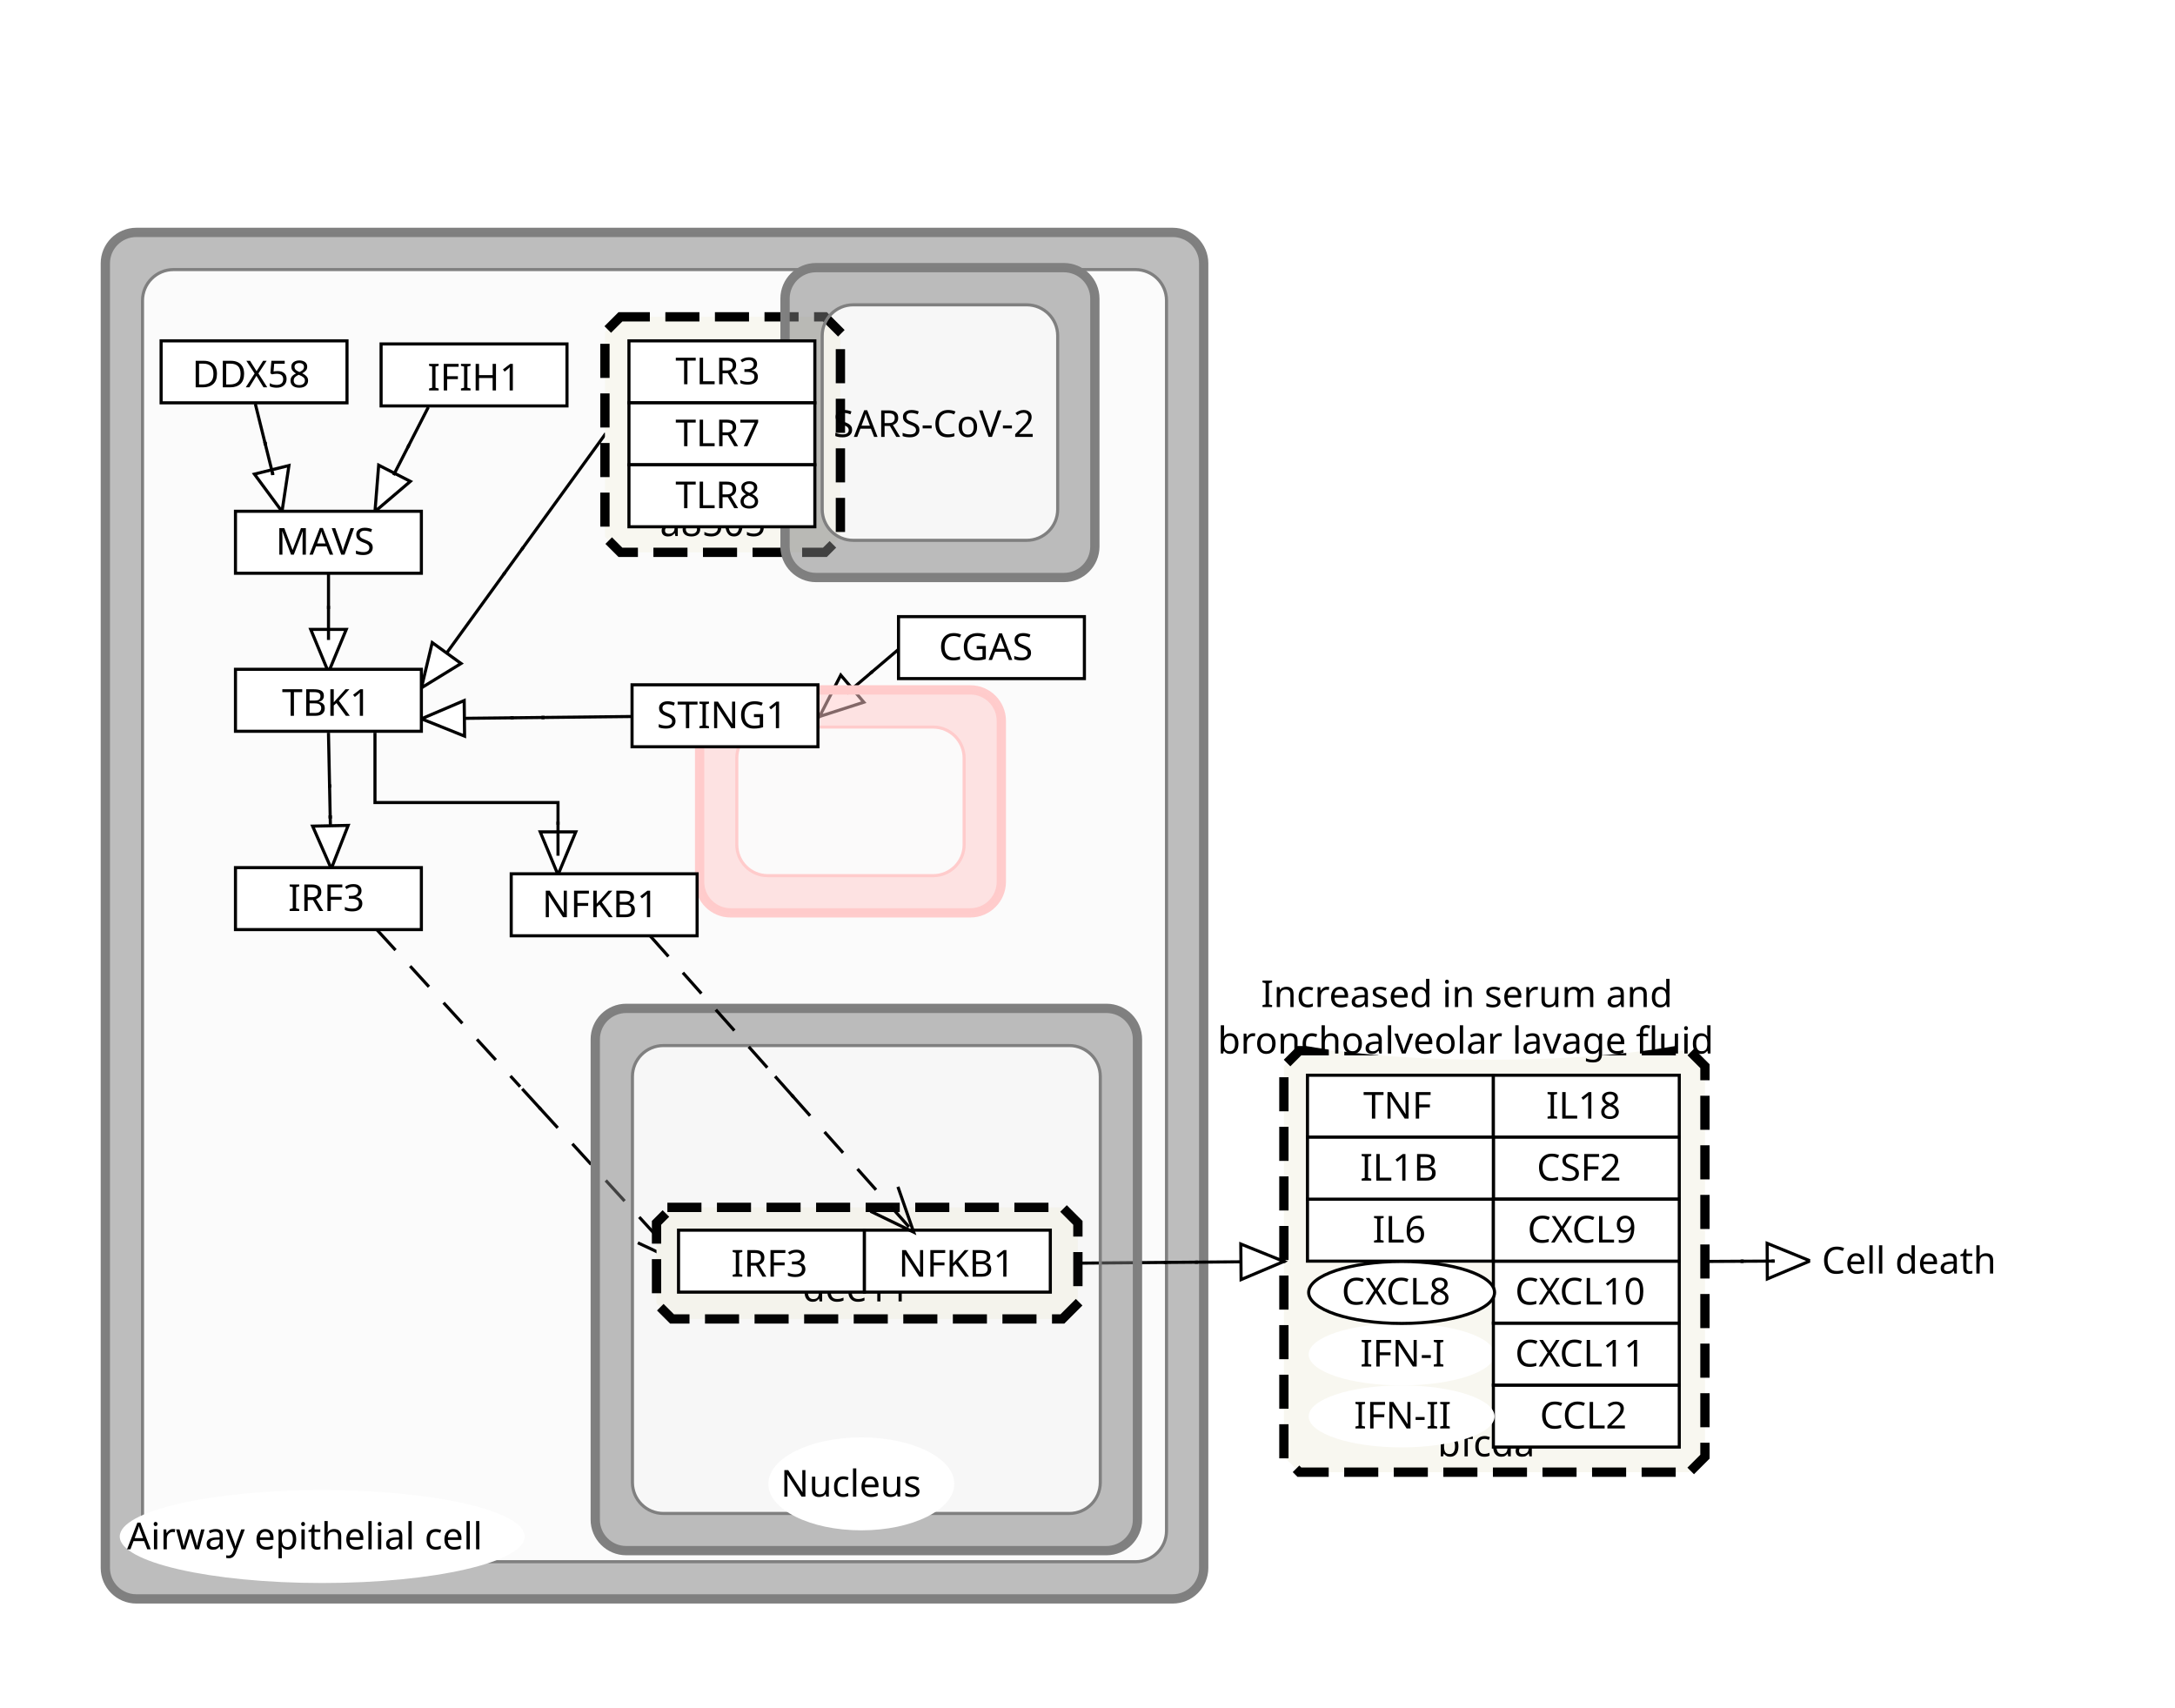
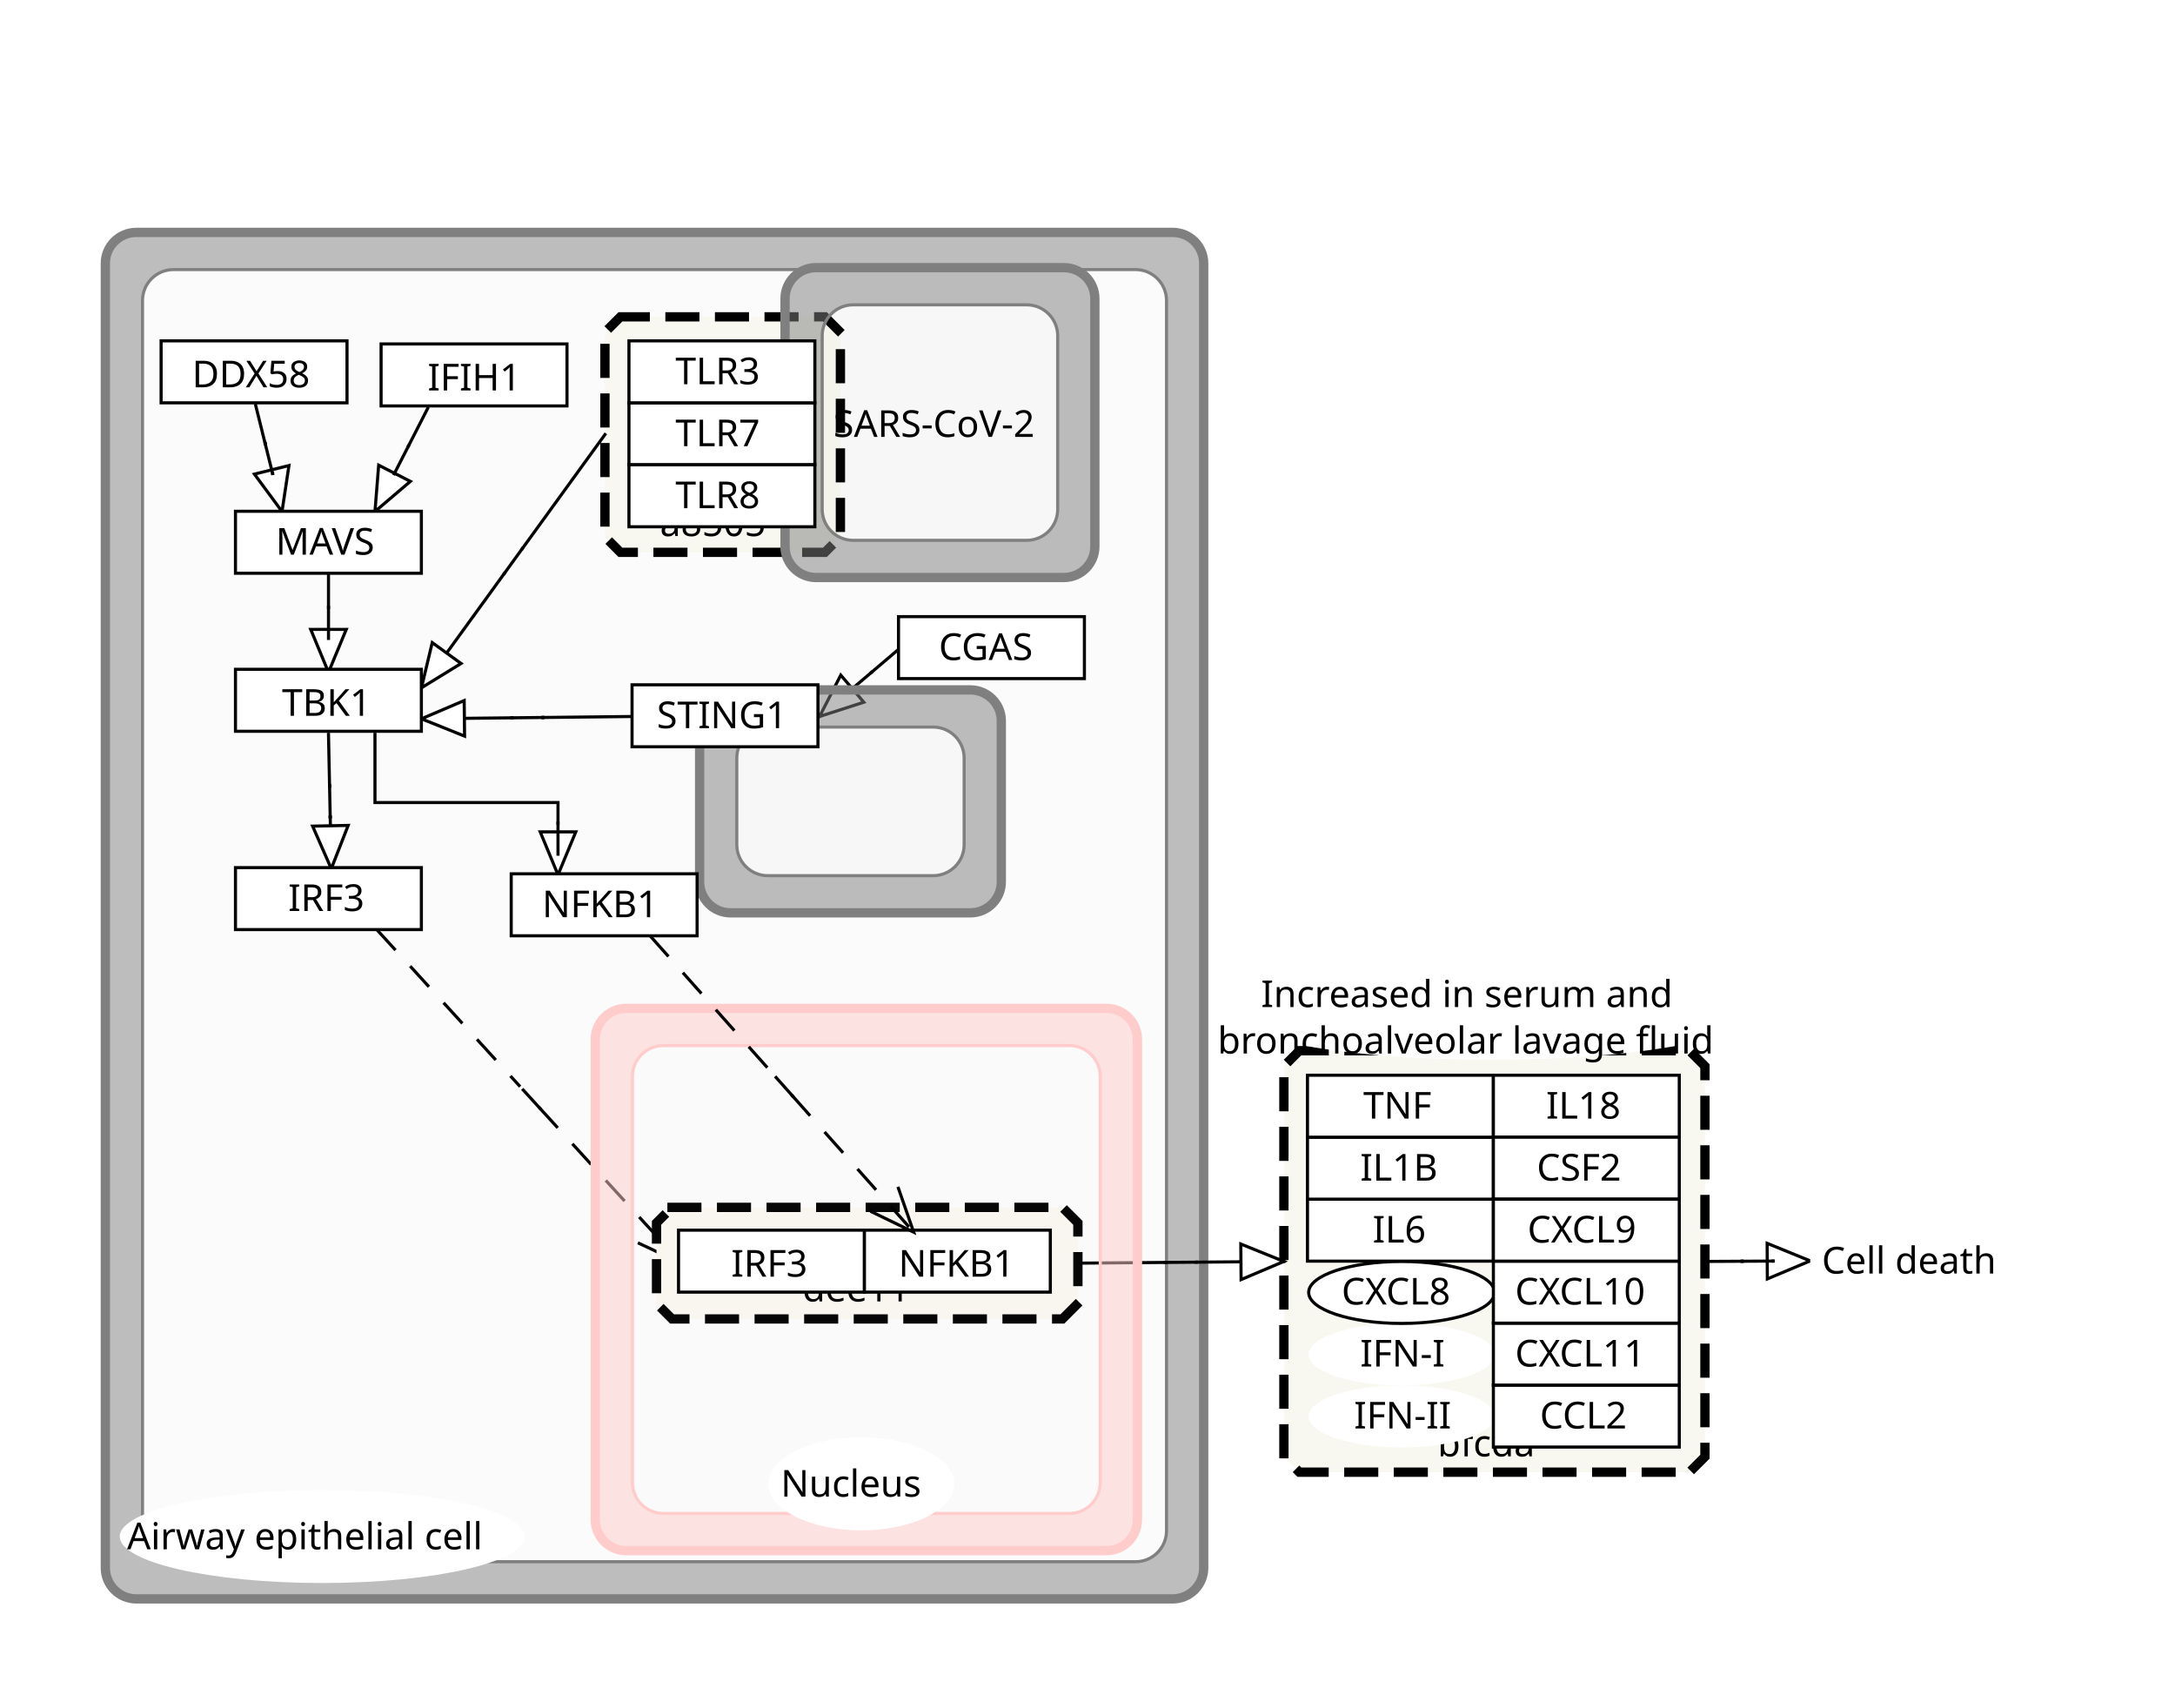
<svg xmlns="http://www.w3.org/2000/svg" fill-opacity="1" color-rendering="auto" color-interpolation="auto" text-rendering="auto" stroke="black" stroke-linecap="square" stroke-miterlimit="10" shape-rendering="auto" stroke-opacity="1" fill="black" stroke-dasharray="none" font-weight="normal" stroke-width="1" viewBox="0 0 702 551" font-family="'Dialog'" font-style="normal" stroke-linejoin="miter" font-size="12px" stroke-dashoffset="0" image-rendering="auto">
  <defs id="genericDefs" />
  <g />
  <defs id="genericDefs" />
  <g>
    <g fill="white" text-rendering="geometricPrecision" color-interpolation="linearRGB" color-rendering="optimizeQuality" stroke="white" image-rendering="optimizeQuality">
      <rect x="-1" width="704" height="553" y="-1" stroke="none" />
    </g>
    <g fill-opacity="0.031" fill="rgb(128,128,128)" text-rendering="geometricPrecision" color-rendering="optimizeQuality" image-rendering="optimizeQuality" stroke="rgb(128,128,128)" color-interpolation="linearRGB" stroke-opacity="0.031">
      <rect x="34" y="75" width="354.5" rx="10" ry="10" height="441" stroke="none" />
    </g>
    <g fill="gray" text-rendering="geometricPrecision" color-rendering="optimizeQuality" image-rendering="optimizeQuality" stroke="gray" color-interpolation="linearRGB" stroke-width="3">
      <rect x="34" y="75" fill="none" width="354.5" rx="10" ry="10" height="441" />
      <rect x="46" y="87" fill="none" width="330.5" rx="10" ry="10" height="417" stroke-width="1" />
    </g>
    <g fill-opacity="0.498" fill="rgb(128,128,128)" text-rendering="geometricPrecision" color-rendering="optimizeQuality" image-rendering="optimizeQuality" stroke="rgb(128,128,128)" color-interpolation="linearRGB" stroke-opacity="0.498">
      <path d="M366.5 87 C372.023 87 376.5 91.477 376.5 97 L376.5 494 C376.5 499.523 372.023 504 366.5 504 L56 504 C50.477 504 46 499.523 46 494 L46 97 C46 91.477 50.477 87 56 87 ZM44 75 C38.477 75 34 79.477 34 85 L34 506 C34 511.523 38.477 516 44 516 L378.5 516 C384.023 516 388.5 511.523 388.5 506 L388.5 85 C388.5 79.477 384.023 75 378.5 75 Z" stroke="none" />
    </g>
    <g fill="silver" text-rendering="geometricPrecision" color-rendering="optimizeQuality" image-rendering="optimizeQuality" font-family="sans-serif" stroke="silver" color-interpolation="linearRGB">
      <text x="34" xml:space="preserve" y="82" stroke="none"> </text>
-     </g>
-     <g text-rendering="geometricPrecision" stroke-dasharray="8,8" color-interpolation="linearRGB" color-rendering="optimizeQuality" image-rendering="optimizeQuality">
-       <path fill="none" d="M121.925 300.35 L167.541 350.308" />
-       <path fill="none" d="M174.284 357.692 L219.9 407.65" />
-       <path stroke-dasharray="none" fill="none" d="M206.317 401.287 L219.9 407.65 L214.794 393.546" />
-       <line y2="350.308" fill="none" x1="174.284" x2="167.541" y1="357.692" />
-       <path stroke-dasharray="none" fill="none" d="M106.025 185.075 L106.025 196.025" />
-       <path stroke-dasharray="none" fill="none" d="M106.025 206.025 L106.025 216.975" />
-       <path fill="white" stroke-dasharray="none" d="M106.025 216.975 L100.285 203.117 L111.765 203.117 Z" stroke="none" />
-       <path stroke-dasharray="none" fill="none" d="M106.025 216.975 L100.285 203.117 L111.765 203.117 Z" />
-       <line y2="196.025" fill="none" stroke-dasharray="none" x1="106.025" x2="106.025" y1="206.025" />
-       <path fill="rgb(248,247,240)" stroke-dasharray="none" d="M419.386 339.085 L545.287 339.085 L550.287 344.085 L550.287 470.105 L545.287 475.105 L419.386 475.105 L414.386 470.105 L414.386 344.085 Z" fill-rule="evenodd" stroke="none" />
-       <path fill="none" stroke-width="3" d="M419.386 339.085 L545.287 339.085 L550.287 344.085 L550.287 470.105 L545.287 475.105 L419.386 475.105 L414.386 470.105 L414.386 344.085 Z" fill-rule="evenodd" />
-       <text x="464" xml:space="preserve" stroke-dasharray="none" y="470" font-family="sans-serif" stroke="none">bfcda</text>
-       <path stroke-dasharray="none" fill="none" d="M550.287 407.095 L562.269 407.032" />
-       <path stroke-dasharray="none" fill="none" d="M572.269 406.98 L584.251 406.917" />
-       <path fill="white" stroke-dasharray="none" d="M584.251 406.917 L570.423 412.73 L570.363 401.25 Z" stroke="none" />
-       <path stroke-dasharray="none" fill="none" d="M584.251 406.917 L570.423 412.73 L570.363 401.25 Z" />
-       <path stroke-dasharray="none" fill="none" d="M562.269 407.032 L562.269 407.032" />
-       <path stroke-dasharray="none" fill="none" d="M572.269 406.98 L572.269 406.98" />
-       <line y2="407.032" fill="none" stroke-dasharray="none" x1="572.269" x2="562.269" y1="406.98" />
-       <path stroke-dasharray="none" fill="none" d="M195.25 140.25 L168.571 177.064" />
-       <path stroke-dasharray="none" fill="none" d="M162.703 185.161 L136.025 221.975" />
-       <path fill="white" stroke-dasharray="none" d="M136.025 221.975 L139.509 207.385 L148.805 214.122 Z" stroke="none" />
-       <path stroke-dasharray="none" fill="none" d="M136.025 221.975 L139.509 207.385 L148.805 214.122 Z" />
-       <line y2="177.064" fill="none" stroke-dasharray="none" x1="162.703" x2="168.571" y1="185.161" />
-       <path stroke-dasharray="none" fill="none" d="M106.025 236.975 L106.371 253.664" />
-       <path stroke-dasharray="none" fill="none" d="M106.579 263.661 L106.925 280.35" />
-       <path fill="white" stroke-dasharray="none" d="M106.925 280.35 L100.898 266.614 L112.376 266.376 Z" stroke="none" />
-       <path stroke-dasharray="none" fill="none" d="M106.925 280.35 L100.898 266.614 L112.376 266.376 Z" />
-       <path stroke-dasharray="none" fill="none" d="M106.371 253.664 L106.371 253.664" />
-       <path stroke-dasharray="none" fill="none" d="M106.579 263.661 L106.579 263.661" />
-       <line y2="253.664" fill="none" stroke-dasharray="none" x1="106.579" x2="106.371" y1="263.661" />
-       <path stroke-dasharray="none" fill="none" d="M347.9 407.65 L376.143 407.414" />
-       <path stroke-dasharray="none" fill="none" d="M386.143 407.331 L414.386 407.095" />
-       <path fill="white" stroke-dasharray="none" d="M414.386 407.095 L400.576 412.951 L400.48 401.471 Z" stroke="none" />
-       <path stroke-dasharray="none" fill="none" d="M414.386 407.095 L400.576 412.951 L400.48 401.471 Z" />
-       <line y2="407.414" fill="none" stroke-dasharray="none" x1="386.143" x2="376.143" y1="407.331" />
-       <path stroke-dasharray="none" fill="none" d="M138.025 131.825 L131.801 143.998" />
-       <path stroke-dasharray="none" fill="none" d="M127.249 152.902 L121.025 165.075" />
-       <path fill="white" stroke-dasharray="none" d="M121.025 165.075 L122.223 150.123 L132.445 155.349 Z" stroke="none" />
-       <path stroke-dasharray="none" fill="none" d="M121.025 165.075 L122.223 150.123 L132.445 155.349 Z" />
-       <line y2="143.998" fill="none" stroke-dasharray="none" x1="127.249" x2="131.801" y1="152.902" />
-       <path stroke-dasharray="none" fill="none" d="M290.4 209.225 L281.272 216.986" />
-       <path stroke-dasharray="none" fill="none" d="M273.653 223.464 L264.525 231.225" />
-       <path fill="white" stroke-dasharray="none" d="M264.525 231.225 L271.365 217.875 L278.801 226.621 Z" stroke="none" />
-       <path stroke-dasharray="none" fill="none" d="M264.525 231.225 L271.365 217.875 L278.801 226.621 Z" />
-       <line y2="216.986" fill="none" stroke-dasharray="none" x1="273.653" x2="281.272" y1="223.464" />
-       <path stroke-dasharray="none" fill="none" d="M121.025 236.975 L121.025 259 L180.1 259 L180.1 265.663" />
-       <path stroke-dasharray="none" fill="none" d="M180.1 275.663 L180.1 282.325" />
-       <path fill="white" stroke-dasharray="none" d="M180.1 282.325 L174.36 268.467 L185.84 268.467 Z" stroke="none" />
-       <path stroke-dasharray="none" fill="none" d="M180.1 282.325 L174.36 268.467 L185.84 268.467 Z" />
-       <line y2="265.663" fill="none" stroke-dasharray="none" x1="180.1" x2="180.1" y1="275.663" />
-       <path fill="rgb(248,247,240)" stroke-dasharray="none" d="M200.25 102.25 L266.25 102.25 L271.25 107.25 L271.25 173.25 L266.25 178.25 L200.25 178.25 L195.25 173.25 L195.25 107.25 Z" fill-rule="evenodd" stroke="none" />
-       <path fill="none" stroke-width="3" d="M200.25 102.25 L266.25 102.25 L271.25 107.25 L271.25 173.25 L266.25 178.25 L200.25 178.25 L195.25 173.25 L195.25 107.25 Z" fill-rule="evenodd" />
-       <text x="213" xml:space="preserve" stroke-dasharray="none" y="173" font-family="sans-serif" stroke="none">a8505</text>
-       <path fill="rgb(248,247,240)" stroke-dasharray="none" d="M216.9 389.65 L342.9 389.65 L347.9 394.65 L347.9 420.65 L342.9 425.65 L216.9 425.65 L211.9 420.65 L211.9 394.65 Z" fill-rule="evenodd" stroke="none" />
-       <path fill="none" stroke-width="3" d="M216.9 389.65 L342.9 389.65 L347.9 394.65 L347.9 420.65 L342.9 425.65 L216.9 425.65 L211.9 420.65 L211.9 394.65 Z" fill-rule="evenodd" />
-       <text x="259" xml:space="preserve" stroke-dasharray="none" y="420" font-family="sans-serif" stroke="none">dee11</text>
-       <path stroke-dasharray="none" fill="none" d="M82.525 130.825 L85.571 143.097" />
-       <path stroke-dasharray="none" fill="none" d="M87.979 152.803 L91.025 165.075" />
-       <path fill="white" stroke-dasharray="none" d="M91.025 165.075 L82.116 153.007 L93.258 150.242 Z" stroke="none" />
-       <path stroke-dasharray="none" fill="none" d="M91.025 165.075 L82.116 153.007 L93.258 150.242 Z" />
-       <path stroke-dasharray="none" fill="none" d="M85.571 143.097 L85.571 143.097" />
-       <path stroke-dasharray="none" fill="none" d="M87.979 152.803 L87.979 152.803" />
-       <line y2="143.097" fill="none" stroke-dasharray="none" x1="87.979" x2="85.571" y1="152.803" />
-       <path stroke-dasharray="none" fill="none" d="M204.525 231.225 L175.275 231.545" />
-       <path stroke-dasharray="none" fill="none" d="M165.275 231.655 L136.025 231.975" />
-       <path fill="white" stroke-dasharray="none" d="M136.025 231.975 L149.82 226.083 L149.945 237.563 Z" stroke="none" />
-       <path stroke-dasharray="none" fill="none" d="M136.025 231.975 L149.82 226.083 L149.945 237.563 Z" />
-       <path stroke-dasharray="none" fill="none" d="M175.275 231.545 L175.275 231.545" />
-       <path stroke-dasharray="none" fill="none" d="M165.275 231.655 L165.275 231.655" />
-       <line y2="231.545" fill="none" stroke-dasharray="none" x1="165.275" x2="175.275" y1="231.655" />
-     </g>
-     <g fill-opacity="0.031" fill="rgb(128,128,128)" text-rendering="geometricPrecision" color-rendering="optimizeQuality" image-rendering="optimizeQuality" stroke="rgb(128,128,128)" color-interpolation="linearRGB" stroke-opacity="0.031">
-       <rect x="192.125" y="325.425" width="175" rx="10" ry="10" height="175" stroke="none" />
-     </g>
-     <g fill="gray" text-rendering="geometricPrecision" color-rendering="optimizeQuality" image-rendering="optimizeQuality" stroke="gray" color-interpolation="linearRGB" stroke-width="3">
-       <rect x="192.125" y="325.425" fill="none" width="175" rx="10" ry="10" height="175" />
-       <rect x="204.125" y="337.425" fill="none" width="151" rx="10" ry="10" height="151" stroke-width="1" />
-     </g>
-     <g fill-opacity="0.498" fill="rgb(128,128,128)" text-rendering="geometricPrecision" color-rendering="optimizeQuality" image-rendering="optimizeQuality" stroke="rgb(128,128,128)" color-interpolation="linearRGB" stroke-opacity="0.498">
-       <path d="M345.125 337.425 C350.648 337.425 355.125 341.902 355.125 347.425 L355.125 478.425 C355.125 483.948 350.648 488.425 345.125 488.425 L214.125 488.425 C208.602 488.425 204.125 483.948 204.125 478.425 L204.125 347.425 C204.125 341.902 208.602 337.425 214.125 337.425 ZM202.125 325.425 C196.602 325.425 192.125 329.902 192.125 335.425 L192.125 490.425 C192.125 495.948 196.602 500.425 202.125 500.425 L357.125 500.425 C362.648 500.425 367.125 495.948 367.125 490.425 L367.125 335.425 C367.125 329.902 362.648 325.425 357.125 325.425 Z" stroke="none" />
-     </g>
-     <g fill="silver" text-rendering="geometricPrecision" color-rendering="optimizeQuality" image-rendering="optimizeQuality" font-family="sans-serif" stroke="silver" color-interpolation="linearRGB">
-       <text x="192" xml:space="preserve" y="332" stroke="none"> </text>
-     </g>
-     <g fill-opacity="0.031" fill="rgb(255,204,204)" text-rendering="geometricPrecision" color-rendering="optimizeQuality" image-rendering="optimizeQuality" stroke="rgb(255,204,204)" color-interpolation="linearRGB" stroke-opacity="0.031">
-       <rect x="225.807" y="222.646" width="97.375" rx="10" ry="10" height="71.948" stroke="none" />
-       <rect x="225.807" y="222.646" fill-opacity="1" fill="none" width="97.375" rx="10" ry="10" height="71.948" stroke-width="3" stroke-opacity="1" />
-       <rect x="237.807" y="234.646" fill-opacity="1" fill="none" width="73.375" rx="10" ry="10" height="47.948" stroke-opacity="1" />
-       <path d="M301.182 234.646 C306.704 234.646 311.182 239.123 311.182 244.646 L311.182 272.594 C311.182 278.116 306.704 282.594 301.182 282.594 L247.807 282.594 C242.284 282.594 237.807 278.116 237.807 272.594 L237.807 244.646 C237.807 239.123 242.284 234.646 247.807 234.646 ZM235.807 222.646 C230.284 222.646 225.807 227.123 225.807 232.646 L225.807 284.594 C225.807 290.116 230.284 294.594 235.807 294.594 L313.182 294.594 C318.704 294.594 323.182 290.116 323.182 284.594 L323.182 232.646 C323.182 227.123 318.704 222.646 313.182 222.646 Z" fill-opacity="0.498" stroke-opacity="0.498" stroke="none" />
-     </g>
-     <g fill="silver" text-rendering="geometricPrecision" color-rendering="optimizeQuality" image-rendering="optimizeQuality" font-family="sans-serif" stroke="silver" color-interpolation="linearRGB">
-       <text x="225" xml:space="preserve" y="230" stroke="none"> </text>
+       <path fill="rgb(248,247,240)" d="M200.25 102.25 L266.25 102.25 L271.25 107.25 L271.25 173.25 L266.25 178.25 L200.25 178.25 L195.25 173.25 L195.25 107.25 Z" fill-rule="evenodd" stroke="none" />
+     </g>
+     <g text-rendering="geometricPrecision" stroke-dasharray="8,8" stroke-width="3" color-interpolation="linearRGB" color-rendering="optimizeQuality" image-rendering="optimizeQuality">
+       <path fill="none" d="M200.25 102.25 L266.25 102.25 L271.25 107.25 L271.25 173.25 L266.25 178.25 L200.25 178.25 L195.25 173.25 L195.25 107.25 Z" fill-rule="evenodd" />
+       <text x="213" y="173" font-family="sans-serif" stroke-dasharray="none" stroke="none" stroke-width="1" xml:space="preserve">a8505</text>
+       <path fill="none" stroke-width="1" d="M121.925 300.35 L167.541 350.308" />
+       <path fill="none" stroke-width="1" d="M174.284 357.692 L219.9 407.65" />
+       <path fill="none" stroke-width="1" stroke-dasharray="none" d="M206.317 401.287 L219.9 407.65 L214.794 393.546" />
+       <line y2="350.308" fill="none" stroke-width="1" x1="174.284" x2="167.541" y1="357.692" />
+       <path fill="none" stroke-width="1" stroke-dasharray="none" d="M106.025 236.975 L106.371 253.664" />
+       <path fill="none" stroke-width="1" stroke-dasharray="none" d="M106.579 263.661 L106.925 280.35" />
+     </g>
+     <g fill="white" text-rendering="geometricPrecision" color-interpolation="linearRGB" color-rendering="optimizeQuality" stroke="white" image-rendering="optimizeQuality">
+       <path d="M106.925 280.35 L100.898 266.614 L112.376 266.376 Z" stroke="none" />
+       <path fill="none" d="M106.925 280.35 L100.898 266.614 L112.376 266.376 Z" stroke="black" />
+       <path fill="none" d="M106.371 253.664 L106.371 253.664" stroke="black" />
+       <path fill="none" d="M106.579 263.661 L106.579 263.661" stroke="black" />
+       <line y2="253.664" fill="none" x1="106.579" x2="106.371" stroke="black" y1="263.661" />
+       <path fill="rgb(248,247,240)" d="M216.9 389.65 L342.9 389.65 L347.9 394.65 L347.9 420.65 L342.9 425.65 L216.9 425.65 L211.9 420.65 L211.9 394.65 Z" fill-rule="evenodd" stroke="none" />
+     </g>
+     <g text-rendering="geometricPrecision" stroke-dasharray="8,8" stroke-width="3" color-interpolation="linearRGB" color-rendering="optimizeQuality" image-rendering="optimizeQuality">
+       <path fill="none" d="M216.9 389.65 L342.9 389.65 L347.9 394.65 L347.9 420.65 L342.9 425.65 L216.9 425.65 L211.9 420.65 L211.9 394.65 Z" fill-rule="evenodd" />
+       <text x="259" y="420" font-family="sans-serif" stroke-dasharray="none" stroke="none" stroke-width="1" xml:space="preserve">dee11</text>
+       <path fill="none" stroke-width="1" stroke-dasharray="none" d="M138.025 131.825 L131.801 143.998" />
+       <path fill="none" stroke-width="1" stroke-dasharray="none" d="M127.249 152.902 L121.025 165.075" />
+     </g>
+     <g fill="white" text-rendering="geometricPrecision" color-interpolation="linearRGB" color-rendering="optimizeQuality" stroke="white" image-rendering="optimizeQuality">
+       <path d="M121.025 165.075 L122.223 150.123 L132.445 155.349 Z" stroke="none" />
+       <path fill="none" d="M121.025 165.075 L122.223 150.123 L132.445 155.349 Z" stroke="black" />
+       <line y2="143.998" fill="none" x1="127.249" x2="131.801" stroke="black" y1="152.902" />
+       <path fill="rgb(248,247,240)" d="M419.386 339.085 L545.287 339.085 L550.287 344.085 L550.287 470.105 L545.287 475.105 L419.386 475.105 L414.386 470.105 L414.386 344.085 Z" fill-rule="evenodd" stroke="none" />
+     </g>
+     <g text-rendering="geometricPrecision" stroke-dasharray="8,8" stroke-width="3" color-interpolation="linearRGB" color-rendering="optimizeQuality" image-rendering="optimizeQuality">
+       <path fill="none" d="M419.386 339.085 L545.287 339.085 L550.287 344.085 L550.287 470.105 L545.287 475.105 L419.386 475.105 L414.386 470.105 L414.386 344.085 Z" fill-rule="evenodd" />
+       <text x="464" y="470" font-family="sans-serif" stroke-dasharray="none" stroke="none" stroke-width="1" xml:space="preserve">bfcda</text>
+       <path fill="none" stroke-width="1" stroke-dasharray="none" d="M121.025 236.975 L121.025 259 L180.1 259 L180.1 265.663" />
+       <path fill="none" stroke-width="1" stroke-dasharray="none" d="M180.1 275.663 L180.1 282.325" />
+     </g>
+     <g fill="white" text-rendering="geometricPrecision" color-interpolation="linearRGB" color-rendering="optimizeQuality" stroke="white" image-rendering="optimizeQuality">
+       <path d="M180.1 282.325 L174.36 268.467 L185.84 268.467 Z" stroke="none" />
+       <path fill="none" d="M180.1 282.325 L174.36 268.467 L185.84 268.467 Z" stroke="black" />
+       <line y2="265.663" fill="none" x1="180.1" x2="180.1" stroke="black" y1="275.663" />
+       <path fill="none" d="M347.9 407.65 L376.143 407.414" stroke="black" />
+       <path fill="none" d="M386.143 407.331 L414.386 407.095" stroke="black" />
+       <path d="M414.386 407.095 L400.576 412.951 L400.48 401.471 Z" stroke="none" />
+       <path fill="none" d="M414.386 407.095 L400.576 412.951 L400.48 401.471 Z" stroke="black" />
+       <line y2="407.414" fill="none" x1="386.143" x2="376.143" stroke="black" y1="407.331" />
+       <path fill="none" d="M106.025 185.075 L106.025 196.025" stroke="black" />
+       <path fill="none" d="M106.025 206.025 L106.025 216.975" stroke="black" />
+       <path d="M106.025 216.975 L100.285 203.117 L111.765 203.117 Z" stroke="none" />
+       <path fill="none" d="M106.025 216.975 L100.285 203.117 L111.765 203.117 Z" stroke="black" />
+       <line y2="196.025" fill="none" x1="106.025" x2="106.025" stroke="black" y1="206.025" />
+       <path fill="none" d="M550.287 407.095 L562.269 407.032" stroke="black" />
+       <path fill="none" d="M572.269 406.98 L584.251 406.917" stroke="black" />
+       <path d="M584.251 406.917 L570.423 412.73 L570.363 401.25 Z" stroke="none" />
+       <path fill="none" d="M584.251 406.917 L570.423 412.73 L570.363 401.25 Z" stroke="black" />
+       <path fill="none" d="M562.269 407.032 L562.269 407.032" stroke="black" />
+       <path fill="none" d="M572.269 406.98 L572.269 406.98" stroke="black" />
+       <line y2="407.032" fill="none" x1="572.269" x2="562.269" stroke="black" y1="406.98" />
+       <path fill="none" d="M204.525 231.225 L175.275 231.545" stroke="black" />
+       <path fill="none" d="M165.275 231.655 L136.025 231.975" stroke="black" />
+       <path d="M136.025 231.975 L149.82 226.083 L149.945 237.563 Z" stroke="none" />
+       <path fill="none" d="M136.025 231.975 L149.82 226.083 L149.945 237.563 Z" stroke="black" />
+       <path fill="none" d="M175.275 231.545 L175.275 231.545" stroke="black" />
+       <path fill="none" d="M165.275 231.655 L165.275 231.655" stroke="black" />
+       <line y2="231.545" fill="none" x1="165.275" x2="175.275" stroke="black" y1="231.655" />
+       <path fill="none" d="M195.25 140.25 L168.571 177.064" stroke="black" />
+       <path fill="none" d="M162.703 185.161 L136.025 221.975" stroke="black" />
+       <path d="M136.025 221.975 L139.509 207.385 L148.805 214.122 Z" stroke="none" />
+       <path fill="none" d="M136.025 221.975 L139.509 207.385 L148.805 214.122 Z" stroke="black" />
+       <line y2="177.064" fill="none" x1="162.703" x2="168.571" stroke="black" y1="185.161" />
+       <path fill="none" d="M82.525 130.825 L85.571 143.097" stroke="black" />
+       <path fill="none" d="M87.979 152.803 L91.025 165.075" stroke="black" />
+       <path d="M91.025 165.075 L82.116 153.007 L93.258 150.242 Z" stroke="none" />
+       <path fill="none" d="M91.025 165.075 L82.116 153.007 L93.258 150.242 Z" stroke="black" />
+       <path fill="none" d="M85.571 143.097 L85.571 143.097" stroke="black" />
+       <path fill="none" d="M87.979 152.803 L87.979 152.803" stroke="black" />
+       <line y2="143.097" fill="none" x1="87.979" x2="85.571" stroke="black" y1="152.803" />
+       <path fill="none" d="M290.4 209.225 L281.272 216.986" stroke="black" />
+       <path fill="none" d="M273.653 223.464 L264.525 231.225" stroke="black" />
+       <path d="M264.525 231.225 L271.365 217.875 L278.801 226.621 Z" stroke="none" />
+       <path fill="none" d="M264.525 231.225 L271.365 217.875 L278.801 226.621 Z" stroke="black" />
+       <line y2="216.986" fill="none" x1="273.653" x2="281.272" stroke="black" y1="223.464" />
    </g>
    <g fill-opacity="0.031" fill="rgb(128,128,128)" text-rendering="geometricPrecision" color-rendering="optimizeQuality" image-rendering="optimizeQuality" stroke="rgb(128,128,128)" color-interpolation="linearRGB" stroke-opacity="0.031">
      <rect x="253.375" y="86.375" width="100" rx="10" ry="10" height="100" stroke="none" />
    </g>
    <g fill="gray" text-rendering="geometricPrecision" color-rendering="optimizeQuality" image-rendering="optimizeQuality" stroke="gray" color-interpolation="linearRGB" stroke-width="3">
      <rect x="253.375" y="86.375" fill="none" width="100" rx="10" ry="10" height="100" />
      <rect x="265.375" y="98.375" fill="none" width="76" rx="10" ry="10" height="76" stroke-width="1" />
    </g>
    <g fill-opacity="0.498" fill="rgb(128,128,128)" text-rendering="geometricPrecision" color-rendering="optimizeQuality" image-rendering="optimizeQuality" stroke="rgb(128,128,128)" color-interpolation="linearRGB" stroke-opacity="0.498">
      <path d="M331.375 98.375 C336.898 98.375 341.375 102.852 341.375 108.375 L341.375 164.375 C341.375 169.898 336.898 174.375 331.375 174.375 L275.375 174.375 C269.852 174.375 265.375 169.898 265.375 164.375 L265.375 108.375 C265.375 102.852 269.852 98.375 275.375 98.375 ZM263.375 86.375 C257.852 86.375 253.375 90.852 253.375 96.375 L253.375 176.375 C253.375 181.898 257.852 186.375 263.375 186.375 L343.375 186.375 C348.898 186.375 353.375 181.898 353.375 176.375 L353.375 96.375 C353.375 90.852 348.898 86.375 343.375 86.375 Z" stroke="none" />
    </g>
    <g text-rendering="geometricPrecision" font-family="sans-serif" color-interpolation="linearRGB" color-rendering="optimizeQuality" image-rendering="optimizeQuality">
      <text x="253" xml:space="preserve" y="93" stroke="none"> </text>
+     </g>
+     <g fill-opacity="0.031" fill="rgb(255,204,204)" text-rendering="geometricPrecision" color-rendering="optimizeQuality" image-rendering="optimizeQuality" stroke="rgb(255,204,204)" color-interpolation="linearRGB" stroke-opacity="0.031">
+       <rect x="192.125" y="325.425" width="175" rx="10" ry="10" height="175" stroke="none" />
+       <rect x="192.125" y="325.425" fill-opacity="1" fill="none" width="175" rx="10" ry="10" height="175" stroke-width="3" stroke-opacity="1" />
+       <rect x="204.125" y="337.425" fill-opacity="1" fill="none" width="151" rx="10" ry="10" height="151" stroke-opacity="1" />
+       <path d="M345.125 337.425 C350.648 337.425 355.125 341.902 355.125 347.425 L355.125 478.425 C355.125 483.948 350.648 488.425 345.125 488.425 L214.125 488.425 C208.602 488.425 204.125 483.948 204.125 478.425 L204.125 347.425 C204.125 341.902 208.602 337.425 214.125 337.425 ZM202.125 325.425 C196.602 325.425 192.125 329.902 192.125 335.425 L192.125 490.425 C192.125 495.948 196.602 500.425 202.125 500.425 L357.125 500.425 C362.648 500.425 367.125 495.948 367.125 490.425 L367.125 335.425 C367.125 329.902 362.648 325.425 357.125 325.425 Z" fill-opacity="0.498" stroke-opacity="0.498" stroke="none" />
+     </g>
+     <g fill="silver" text-rendering="geometricPrecision" color-rendering="optimizeQuality" image-rendering="optimizeQuality" font-family="sans-serif" stroke="silver" color-interpolation="linearRGB">
+       <text x="192" xml:space="preserve" y="332" stroke="none"> </text>
+     </g>
+     <g fill-opacity="0.031" fill="rgb(128,128,128)" text-rendering="geometricPrecision" color-rendering="optimizeQuality" image-rendering="optimizeQuality" stroke="rgb(128,128,128)" color-interpolation="linearRGB" stroke-opacity="0.031">
+       <rect x="225.807" y="222.646" width="97.375" rx="10" ry="10" height="71.948" stroke="none" />
+     </g>
+     <g fill="gray" text-rendering="geometricPrecision" color-rendering="optimizeQuality" image-rendering="optimizeQuality" stroke="gray" color-interpolation="linearRGB" stroke-width="3">
+       <rect x="225.807" y="222.646" fill="none" width="97.375" rx="10" ry="10" height="71.948" />
+       <rect x="237.807" y="234.646" fill="none" width="73.375" rx="10" ry="10" height="47.948" stroke-width="1" />
+     </g>
+     <g fill-opacity="0.498" fill="rgb(128,128,128)" text-rendering="geometricPrecision" color-rendering="optimizeQuality" image-rendering="optimizeQuality" stroke="rgb(128,128,128)" color-interpolation="linearRGB" stroke-opacity="0.498">
+       <path d="M301.182 234.646 C306.704 234.646 311.182 239.123 311.182 244.646 L311.182 272.594 C311.182 278.116 306.704 282.594 301.182 282.594 L247.807 282.594 C242.284 282.594 237.807 278.116 237.807 272.594 L237.807 244.646 C237.807 239.123 242.284 234.646 247.807 234.646 ZM235.807 222.646 C230.284 222.646 225.807 227.123 225.807 232.646 L225.807 284.594 C225.807 290.116 230.284 294.594 235.807 294.594 L313.182 294.594 C318.704 294.594 323.182 290.116 323.182 284.594 L323.182 232.646 C323.182 227.123 318.704 222.646 313.182 222.646 Z" stroke="none" />
+     </g>
+     <g fill="silver" text-rendering="geometricPrecision" color-rendering="optimizeQuality" image-rendering="optimizeQuality" font-family="sans-serif" stroke="silver" color-interpolation="linearRGB">
+       <text x="225" xml:space="preserve" y="230" stroke="none"> </text>
+       <ellipse rx="65.35" fill="white" ry="15" cx="104" cy="495.875" stroke="none" />
+       <text fill="black" x="41" xml:space="preserve" y="500" stroke="none">Airway epithelial cell</text>
+       <rect fill="white" x="204" width="60" height="20" y="221" stroke="none" />
+       <rect fill="none" x="204" width="60" height="20" y="221" stroke="black" />
+       <text fill="black" x="212" xml:space="preserve" y="235" stroke="none">STING1</text>
+       <rect fill="white" x="422" width="60" height="20" y="387" stroke="none" />
+       <rect fill="none" x="422" width="60" height="20" y="387" stroke="black" />
+       <text fill="black" x="443" xml:space="preserve" y="401" stroke="none">IL6</text>
+       <rect fill="white" x="203" width="60" height="20" y="130" stroke="none" />
+       <rect fill="none" x="203" width="60" height="20" y="130" stroke="black" />
+       <text fill="black" x="218" xml:space="preserve" y="144" stroke="none">TLR7</text>
+       <rect fill="white" x="76" width="60" height="20" y="216" stroke="none" />
+       <rect fill="none" x="76" width="60" height="20" y="216" stroke="black" />
+       <text fill="black" x="91" xml:space="preserve" y="231" stroke="none">TBK1</text>
+       <ellipse rx="30" fill="white" ry="10" cx="452.386" cy="437.105" stroke="none" />
+       <text fill="black" x="439" xml:space="preserve" y="441" stroke="none">IFN-I</text>
+       <ellipse rx="30" fill="white" ry="10" cx="452.386" cy="457.105" stroke="none" />
+       <text fill="black" x="437" xml:space="preserve" y="461" stroke="none">IFN-II</text>
+       <rect fill="white" x="482" width="60" height="20" y="447" stroke="none" />
+       <rect fill="none" x="482" width="60" height="20" y="447" stroke="black" />
+       <text fill="black" x="497" xml:space="preserve" y="461" stroke="none">CCL2</text>
+       <rect fill="white" x="422" width="60" height="20" y="367" stroke="none" />
+       <rect fill="none" x="422" width="60" height="20" y="367" stroke="black" />
+       <text fill="black" x="439" xml:space="preserve" y="381" stroke="none">IL1B</text>
+       <rect fill="white" x="422" width="60" height="20" y="347" stroke="none" />
+       <rect fill="none" x="422" width="60" height="20" y="347" stroke="black" />
+       <text fill="black" x="440" xml:space="preserve" y="361" stroke="none">TNF</text>
+       <ellipse rx="30" fill="white" ry="10" cx="452.386" cy="417.105" stroke="none" />
+       <ellipse rx="30" fill="none" ry="10" cx="452.386" cy="417.105" stroke="black" />
+       <text fill="black" x="433" xml:space="preserve" y="421" stroke="none">CXCL8</text>
+       <rect fill="white" x="203" width="60" height="20" y="150" stroke="none" />
+       <rect fill="none" x="203" width="60" height="20" y="150" stroke="black" />
+       <text fill="black" x="218" xml:space="preserve" y="164" stroke="none">TLR8</text>
+       <ellipse rx="36.124" fill="white" ry="15.671" cx="620.376" cy="406.917" stroke="none" />
+       <text fill="black" x="588" xml:space="preserve" y="411" stroke="none">Cell death</text>
+       <rect fill="white" x="290" width="60" height="20" y="199" stroke="none" />
+       <rect fill="none" x="290" width="60" height="20" y="199" stroke="black" />
+       <text fill="black" x="303" xml:space="preserve" y="213" stroke="none">CGAS</text>
+       <rect fill="white" x="123" width="60" height="20" y="111" stroke="none" />
+       <rect fill="none" x="123" width="60" height="20" y="111" stroke="black" />
+       <text fill="black" x="138" xml:space="preserve" y="126" stroke="none">IFIH1</text>
+       <rect fill="white" x="482" width="60" height="20" y="427" stroke="none" />
+       <rect fill="none" x="482" width="60" height="20" y="427" stroke="black" />
+       <text fill="black" x="489" xml:space="preserve" y="441" stroke="none">CXCL11</text>
+       <rect fill="white" x="482" width="60" height="20" y="347" stroke="none" />
+       <rect fill="none" x="482" width="60" height="20" y="347" stroke="black" />
+       <text fill="black" x="499" xml:space="preserve" y="361" stroke="none">IL18</text>
+       <rect fill="white" x="76" width="60" height="20" y="165" stroke="none" />
+       <rect fill="none" x="76" width="60" height="20" y="165" stroke="black" />
+       <text fill="black" x="89" xml:space="preserve" y="179" stroke="none">MAVS</text>
+       <rect fill="white" x="203" width="60" height="20" y="110" stroke="none" />
+       <rect fill="none" x="203" width="60" height="20" y="110" stroke="black" />
+       <text fill="black" x="218" xml:space="preserve" y="124" stroke="none">TLR3</text>
+       <rect fill="white" x="76" width="60" height="20" y="280" stroke="none" />
+       <rect fill="none" x="76" width="60" height="20" y="280" stroke="black" />
+       <text fill="black" x="93" xml:space="preserve" y="294" stroke="none">IRF3</text>
+       <rect fill="white" x="482" width="60" height="20" y="367" stroke="none" />
+       <rect fill="none" x="482" width="60" height="20" y="367" stroke="black" />
+       <text fill="black" x="496" xml:space="preserve" y="381" stroke="none">CSF2</text>
+       <rect fill="white" x="52" width="60" height="20" y="110" stroke="none" />
+       <rect fill="none" x="52" width="60" height="20" y="110" stroke="black" />
+       <text fill="black" x="62" xml:space="preserve" y="125" stroke="none">DDX58</text>
+       <rect fill="white" x="482" width="60" height="20" y="407" stroke="none" />
+       <rect fill="none" x="482" width="60" height="20" y="407" stroke="black" />
+       <text fill="black" x="489" xml:space="preserve" y="421" stroke="none">CXCL10</text>
      <rect fill="white" x="165" width="60" height="20" y="282" stroke="none" />
-       <rect fill="none" x="165" width="60" height="20" y="282" />
-       <text x="175" xml:space="preserve" y="296" stroke="none">NFKB1</text>
-       <rect fill="white" x="482" width="60" height="20" y="447" stroke="none" />
-       <rect fill="none" x="482" width="60" height="20" y="447" />
-       <text x="497" xml:space="preserve" y="461" stroke="none">CCL2</text>
-       <rect fill="white" x="203" width="60" height="20" y="110" stroke="none" />
-       <rect fill="none" x="203" width="60" height="20" y="110" />
-       <text x="218" xml:space="preserve" y="124" stroke="none">TLR3</text>
-       <rect fill="white" x="422" width="60" height="20" y="347" stroke="none" />
-       <rect fill="none" x="422" width="60" height="20" y="347" />
-       <text x="440" xml:space="preserve" y="361" stroke="none">TNF</text>
-       <rect fill="white" x="76" width="60" height="20" y="165" stroke="none" />
-       <rect fill="none" x="76" width="60" height="20" y="165" />
-       <text x="89" xml:space="preserve" y="179" stroke="none">MAVS</text>
-       <rect fill="white" x="422" width="60" height="20" y="387" stroke="none" />
-       <rect fill="none" x="422" width="60" height="20" y="387" />
-       <text x="443" xml:space="preserve" y="401" stroke="none">IL6</text>
-       <ellipse rx="30" fill="white" ry="10" cx="452.386" cy="437.105" stroke="none" />
-       <text x="439" xml:space="preserve" y="441" stroke="none">IFN-I</text>
-       <rect fill="white" x="482" width="60" height="20" y="347" stroke="none" />
-       <rect fill="none" x="482" width="60" height="20" y="347" />
-       <text x="499" xml:space="preserve" y="361" stroke="none">IL18</text>
-       <rect fill="white" x="203" width="60" height="20" y="130" stroke="none" />
-       <rect fill="none" x="203" width="60" height="20" y="130" />
-       <text x="218" xml:space="preserve" y="144" stroke="none">TLR7</text>
-       <rect fill="white" x="482" width="60" height="20" y="367" stroke="none" />
-       <rect fill="none" x="482" width="60" height="20" y="367" />
-       <text x="496" xml:space="preserve" y="381" stroke="none">CSF2</text>
-       <rect fill="white" x="123" width="60" height="20" y="111" stroke="none" />
-       <rect fill="none" x="123" width="60" height="20" y="111" />
-       <text x="138" xml:space="preserve" y="126" stroke="none">IFIH1</text>
-       <rect fill="white" x="52" width="60" height="20" y="110" stroke="none" />
-       <rect fill="none" x="52" width="60" height="20" y="110" />
-       <text x="62" xml:space="preserve" y="125" stroke="none">DDX58</text>
-       <rect fill="white" x="76" width="60" height="20" y="280" stroke="none" />
-       <rect fill="none" x="76" width="60" height="20" y="280" />
-       <text x="93" xml:space="preserve" y="294" stroke="none">IRF3</text>
-       <ellipse rx="36.124" fill="white" ry="15.671" cx="620.376" cy="406.917" stroke="none" />
-       <text x="588" xml:space="preserve" y="411" stroke="none">Cell death</text>
-       <ellipse rx="65.35" fill="white" ry="15" cx="104" cy="495.875" stroke="none" />
-       <text x="41" xml:space="preserve" y="500" stroke="none">Airway epithelial cell</text>
-       <ellipse rx="30" fill="white" ry="10" cx="452.386" cy="457.105" stroke="none" />
-       <text x="437" xml:space="preserve" y="461" stroke="none">IFN-II</text>
-       <rect fill="white" x="203" width="60" height="20" y="150" stroke="none" />
-       <rect fill="none" x="203" width="60" height="20" y="150" />
-       <text x="218" xml:space="preserve" y="164" stroke="none">TLR8</text>
-       <rect fill="white" x="482" width="60" height="20" y="427" stroke="none" />
-       <rect fill="none" x="482" width="60" height="20" y="427" />
-       <text x="489" xml:space="preserve" y="441" stroke="none">CXCL11</text>
-       <rect fill="white" x="76" width="60" height="20" y="216" stroke="none" />
-       <rect fill="none" x="76" width="60" height="20" y="216" />
-       <text x="91" xml:space="preserve" y="231" stroke="none">TBK1</text>
-       <rect fill="white" x="422" width="60" height="20" y="367" stroke="none" />
-       <rect fill="none" x="422" width="60" height="20" y="367" />
-       <text x="439" xml:space="preserve" y="381" stroke="none">IL1B</text>
-       <rect fill="white" x="290" width="60" height="20" y="199" stroke="none" />
-       <rect fill="none" x="290" width="60" height="20" y="199" />
-       <text x="303" xml:space="preserve" y="213" stroke="none">CGAS</text>
-       <rect fill="white" x="204" width="60" height="20" y="221" stroke="none" />
-       <rect fill="none" x="204" width="60" height="20" y="221" />
-       <text x="212" xml:space="preserve" y="235" stroke="none">STING1</text>
-       <rect fill="white" x="482" width="60" height="20" y="407" stroke="none" />
-       <rect fill="none" x="482" width="60" height="20" y="407" />
-       <text x="489" xml:space="preserve" y="421" stroke="none">CXCL10</text>
-       <ellipse rx="30" fill="white" ry="10" cx="452.386" cy="417.105" stroke="none" />
-       <ellipse rx="30" fill="none" ry="10" cx="452.386" cy="417.105" />
-       <text x="433" xml:space="preserve" y="421" stroke="none">CXCL8</text>
+       <rect fill="none" x="165" width="60" height="20" y="282" stroke="black" />
+       <text fill="black" x="175" xml:space="preserve" y="296" stroke="none">NFKB1</text>
      <rect fill="white" x="482" width="60" height="20" y="387" stroke="none" />
-       <rect fill="none" x="482" width="60" height="20" y="387" />
-       <text x="493" xml:space="preserve" y="401" stroke="none">CXCL9</text>
+       <rect fill="none" x="482" width="60" height="20" y="387" stroke="black" />
+       <text fill="black" x="493" xml:space="preserve" y="401" stroke="none">CXCL9</text>
      <rect fill="white" x="219" width="60" height="20" y="397" stroke="none" />
-       <rect fill="none" x="219" width="60" height="20" y="397" />
-       <text x="236" xml:space="preserve" y="412" stroke="none">IRF3</text>
+       <rect fill="none" x="219" width="60" height="20" y="397" stroke="black" />
+       <text fill="black" x="236" xml:space="preserve" y="412" stroke="none">IRF3</text>
      <rect fill="white" x="279" width="60" height="20" y="397" stroke="none" />
-       <rect fill="none" x="279" width="60" height="20" y="397" />
-       <text x="290" xml:space="preserve" y="412" stroke="none">NFKB1</text>
-       <path stroke-dasharray="8,8" fill="none" d="M210.1 302.325 L249.177 346.252" />
-       <path stroke-dasharray="8,8" fill="none" d="M255.823 353.723 L294.9 397.65" />
-       <path fill="none" d="M281.4 391.111 L294.9 397.65 L289.978 383.481" />
-       <line y2="346.252" fill="none" stroke-dasharray="8,8" x1="255.823" x2="249.177" y1="353.723" />
-       <ellipse rx="30" fill="white" ry="15" cx="278" cy="478.875" stroke="none" />
-       <text x="252" xml:space="preserve" y="483" stroke="none">Nucleus</text>
+       <rect fill="none" x="279" width="60" height="20" y="397" stroke="black" />
+       <text fill="black" x="290" xml:space="preserve" y="412" stroke="none">NFKB1</text>
+     </g>
+     <g text-rendering="geometricPrecision" stroke-dasharray="8,8" color-interpolation="linearRGB" color-rendering="optimizeQuality" image-rendering="optimizeQuality">
+       <path fill="none" d="M210.1 302.325 L249.177 346.252" />
+       <path fill="none" d="M255.823 353.723 L294.9 397.65" />
+       <path stroke-dasharray="none" fill="none" d="M281.4 391.111 L294.9 397.65 L289.978 383.481" />
+       <line y2="346.252" fill="none" x1="255.823" x2="249.177" y1="353.723" />
+       <ellipse fill="white" rx="30" stroke-dasharray="none" cx="278" ry="15" cy="478.875" stroke="none" />
+       <text x="252" xml:space="preserve" stroke-dasharray="none" y="483" font-family="sans-serif" stroke="none">Nucleus</text>
    </g>
    <g fill-opacity="0" fill="rgb(0,0,0)" text-rendering="geometricPrecision" color-rendering="optimizeQuality" image-rendering="optimizeQuality" stroke="rgb(0,0,0)" color-interpolation="linearRGB" stroke-opacity="0">
      <ellipse rx="39.5" ry="15" cx="305.5" cy="136.875" stroke="none" />
    </g>
    <g text-rendering="geometricPrecision" font-family="sans-serif" color-interpolation="linearRGB" color-rendering="optimizeQuality" image-rendering="optimizeQuality">
      <text x="269" xml:space="preserve" y="141" stroke="none">SARS-CoV-2</text>
      <ellipse rx="80" fill="white" ry="13.377" cx="481.126" cy="328.623" stroke="none" />
      <text x="407" xml:space="preserve" y="325" stroke="none">Increased in serum and</text>
      <text x="393" xml:space="preserve" y="340" stroke="none">bronchoalveolar lavage fluid</text>
    </g>
  </g>
</svg>
